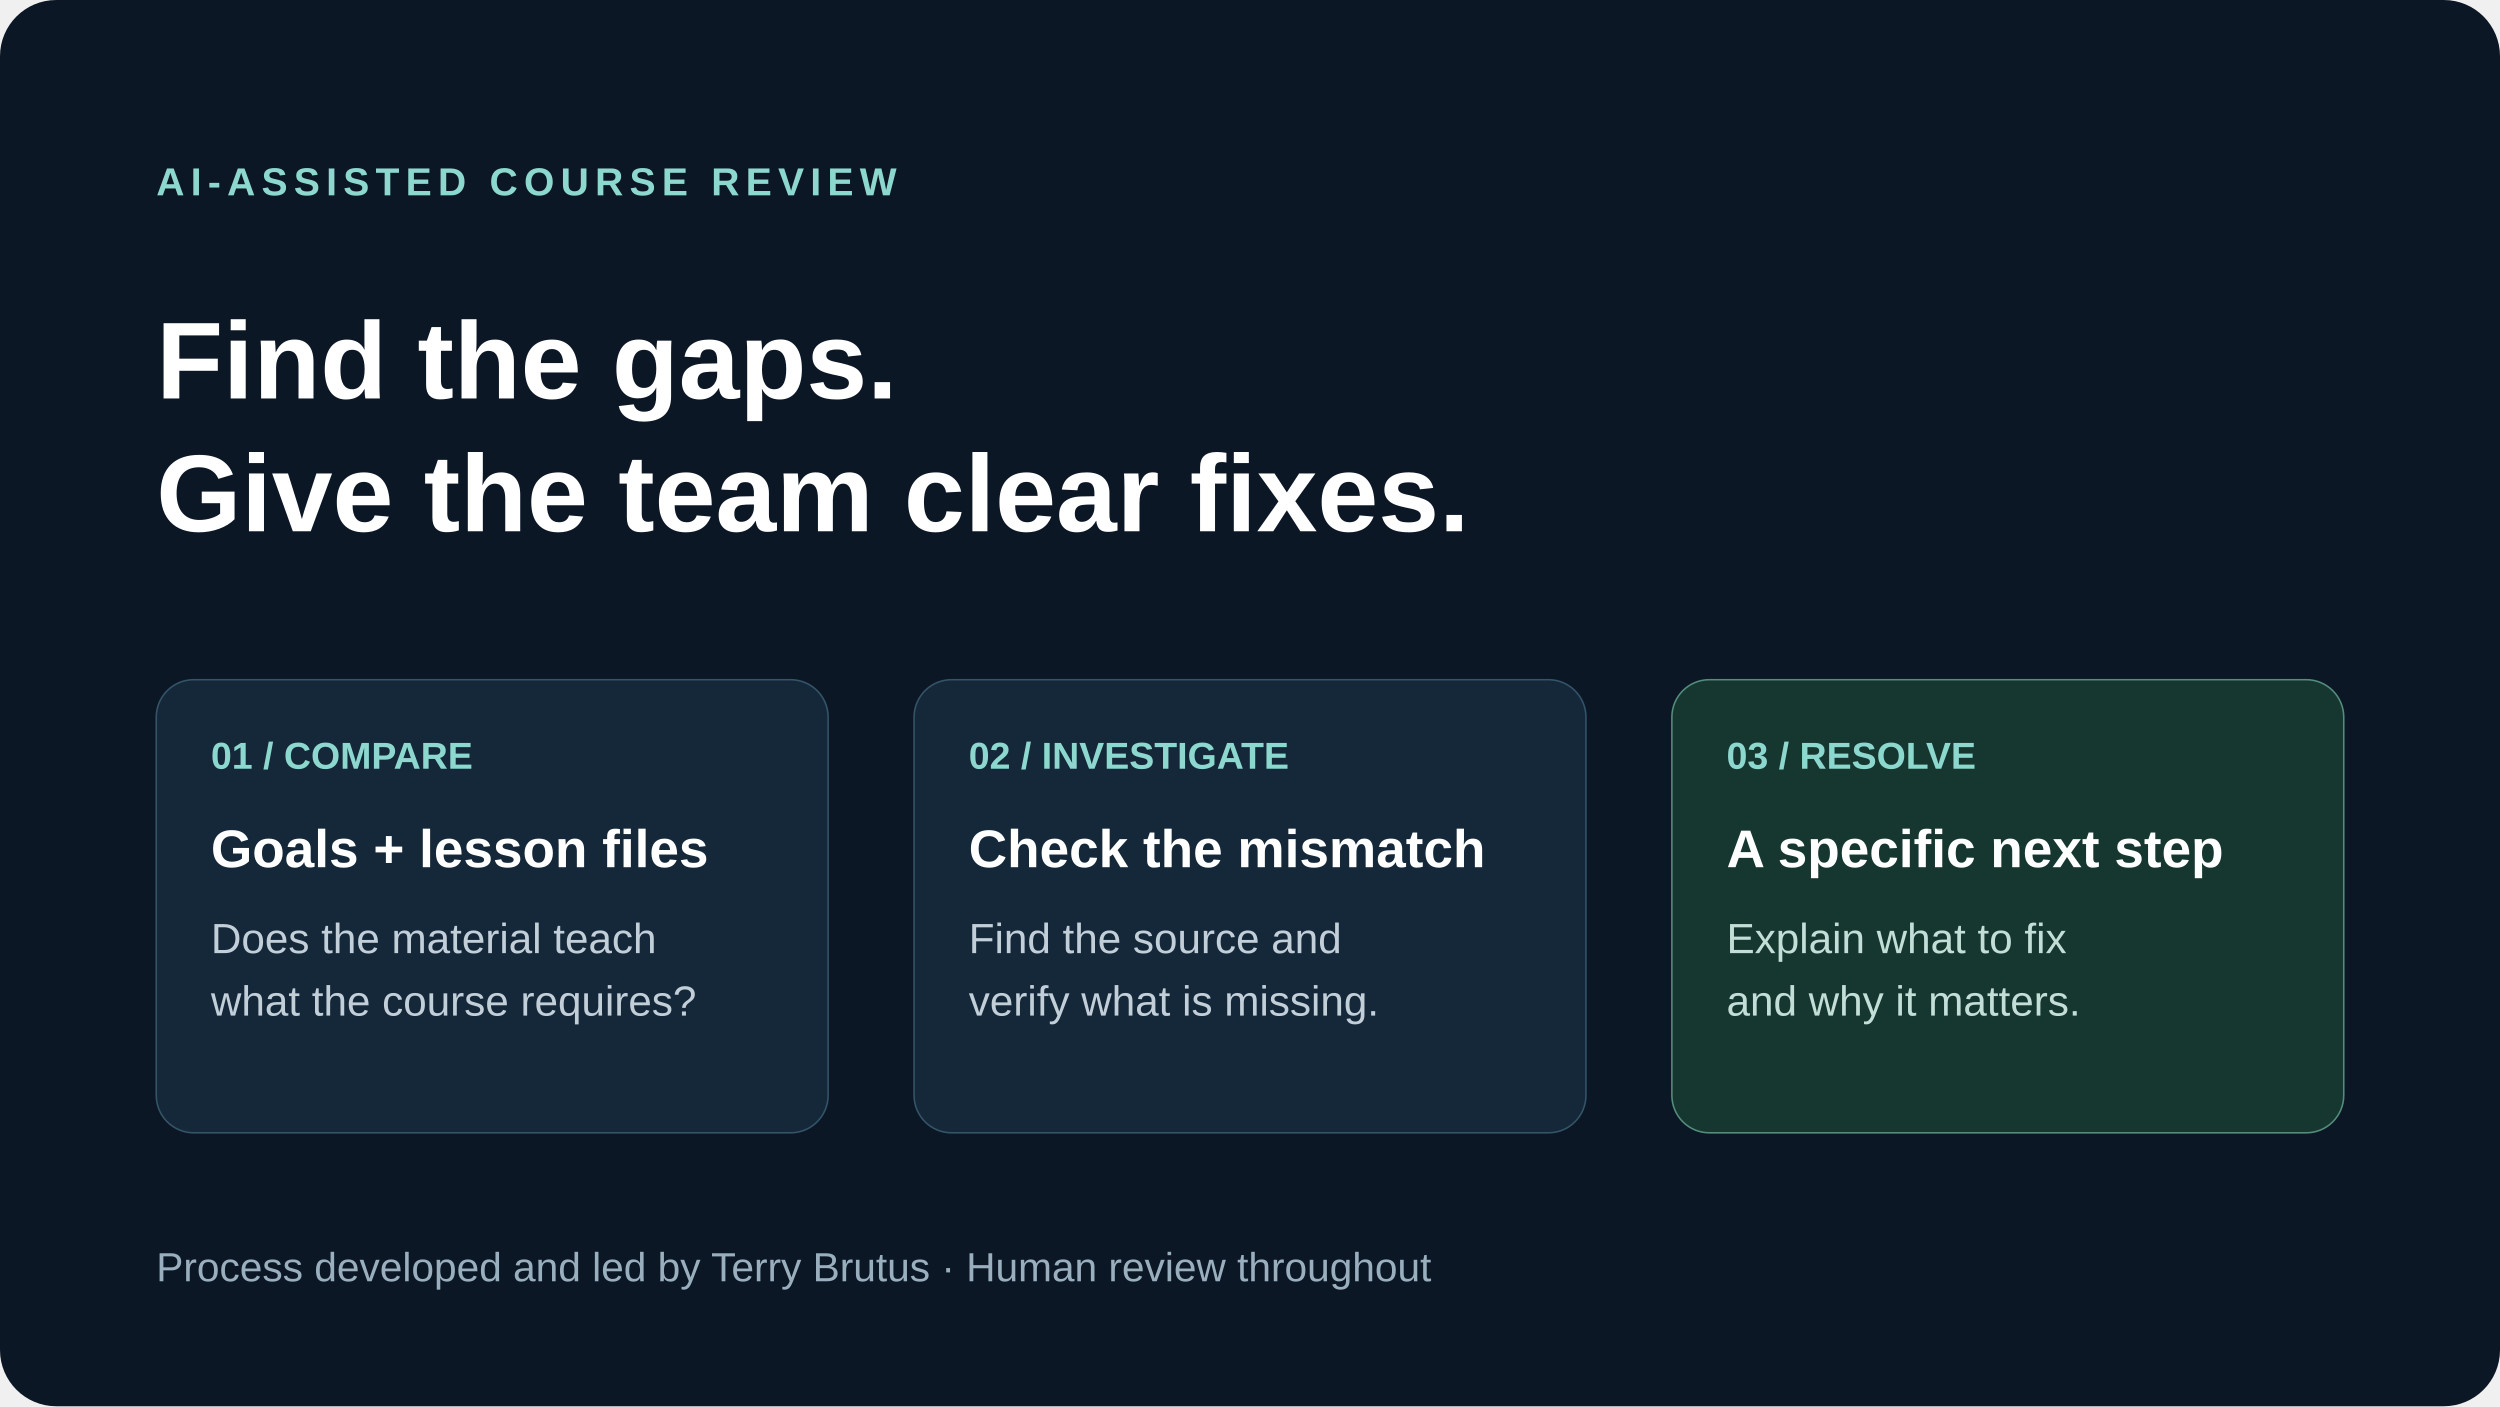
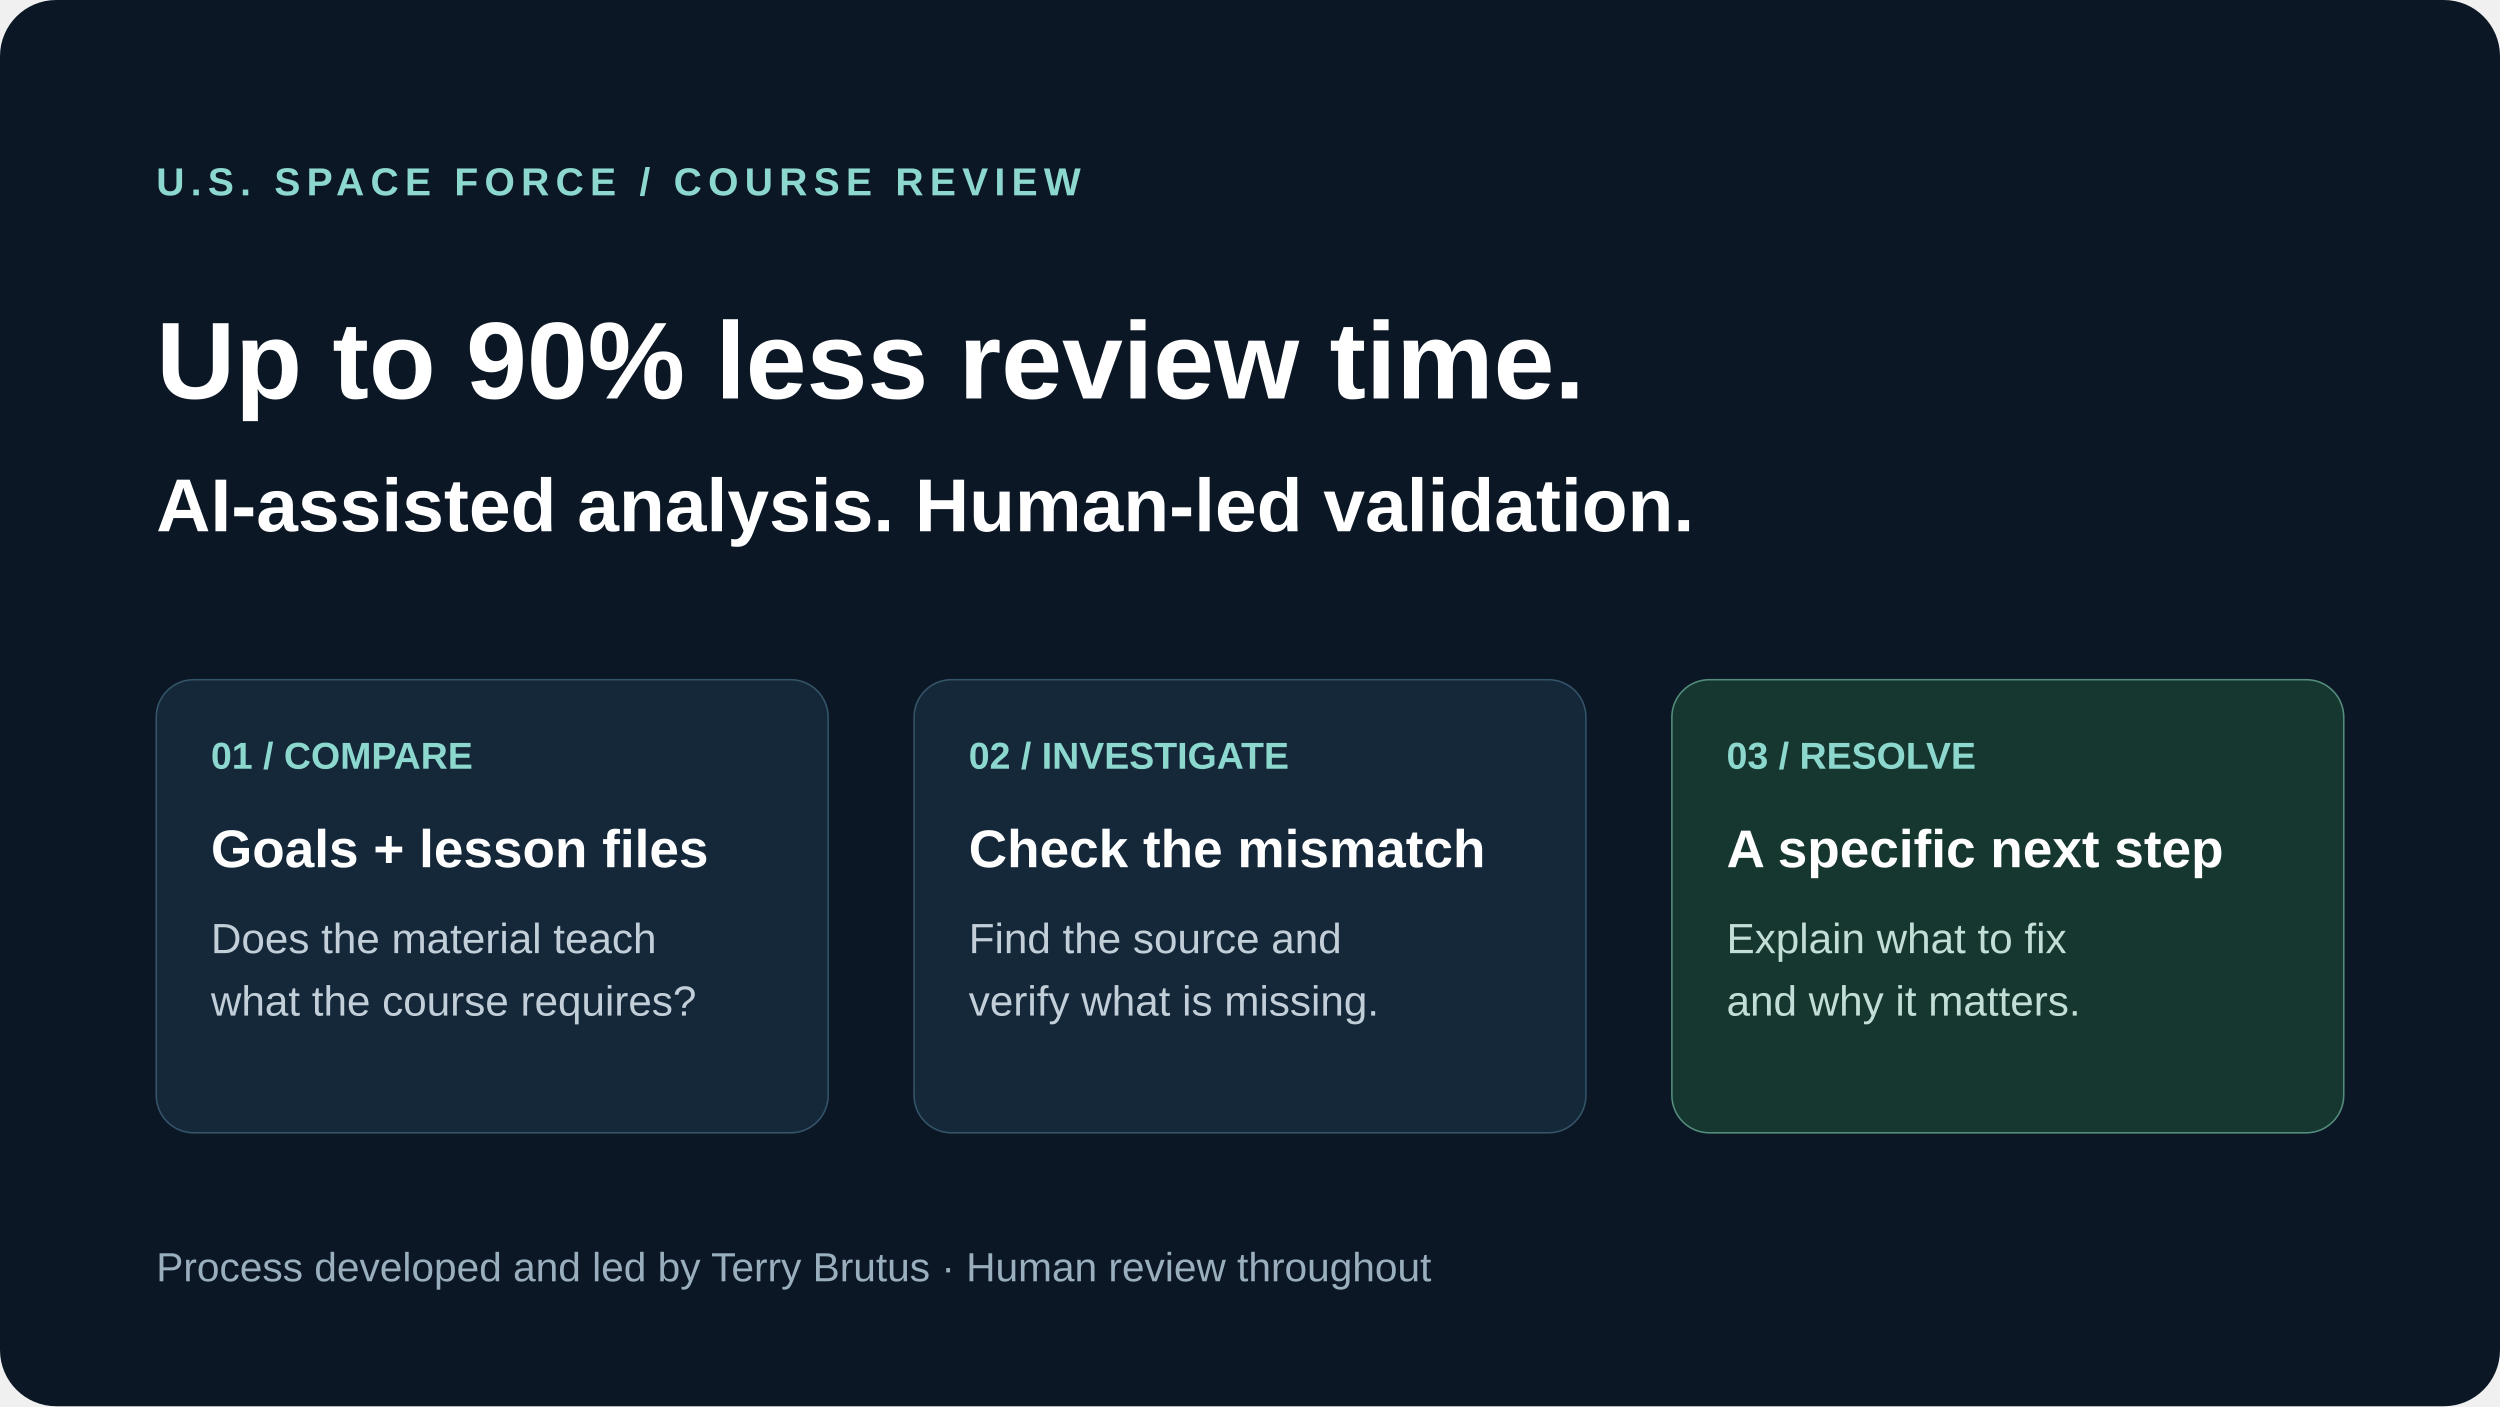
<svg xmlns="http://www.w3.org/2000/svg" width="1600" height="900" viewBox="0 0 1600 900" role="img" aria-labelledby="title desc">
  <rect width="1600" height="900" rx="36" fill="#0c1726" />
-   <text x="100" y="125" fill="#8dd8ce" font-family="Arial,sans-serif" font-size="25" font-weight="700" letter-spacing="4">AI-ASSISTED COURSE REVIEW</text>
-   <text x="100" y="255" fill="#fff" font-family="Arial,sans-serif" font-size="70" font-weight="700">Find the gaps.</text>
-   <text x="100" y="340" fill="#fff" font-family="Arial,sans-serif" font-size="70" font-weight="700">Give the team clear fixes.</text>
+   <text x="100" y="125" fill="#8dd8ce" font-family="Arial,sans-serif" font-size="25" font-weight="700" letter-spacing="4">U.S. SPACE FORCE / COURSE REVIEW</text>
+   <text x="100" y="255" fill="#fff" font-family="Arial,sans-serif" font-size="70" font-weight="700">Up to 90% less review time.</text>
+   <text x="100" y="340" fill="#fff" font-family="Arial,sans-serif" font-size="48" font-weight="700">AI-assisted analysis. Human-led validation.</text>
  <g font-family="Arial,sans-serif">
    <rect x="100" y="435" width="430" height="290" rx="24" fill="#14283a" stroke="#345468" />
    <text x="135" y="492" fill="#8dd8ce" font-size="24" font-weight="700">01 / COMPARE</text>
    <text x="135" y="555" fill="#fff" font-size="34" font-weight="700">Goals + lesson files</text>
    <text x="135" y="610" fill="#c2ced8" font-size="27">Does the material teach</text>
    <text x="135" y="650" fill="#c2ced8" font-size="27">what the course requires?</text>
    <rect x="585" y="435" width="430" height="290" rx="24" fill="#14283a" stroke="#345468" />
    <text x="620" y="492" fill="#8dd8ce" font-size="24" font-weight="700">02 / INVESTIGATE</text>
    <text x="620" y="555" fill="#fff" font-size="34" font-weight="700">Check the mismatch</text>
    <text x="620" y="610" fill="#c2ced8" font-size="27">Find the source and</text>
    <text x="620" y="650" fill="#c2ced8" font-size="27">verify what is missing.</text>
    <rect x="1070" y="435" width="430" height="290" rx="24" fill="#16372f" stroke="#548d7c" />
    <text x="1105" y="492" fill="#8dd8ce" font-size="24" font-weight="700">03 / RESOLVE</text>
    <text x="1105" y="555" fill="#fff" font-size="34" font-weight="700">A specific next step</text>
    <text x="1105" y="610" fill="#c2ded6" font-size="27">Explain what to fix</text>
    <text x="1105" y="650" fill="#c2ded6" font-size="27">and why it matters.</text>
    <text x="100" y="820" fill="#9aafbe" font-size="26">Process developed and led by Terry Brutus · Human review throughout</text>
  </g>
</svg>
